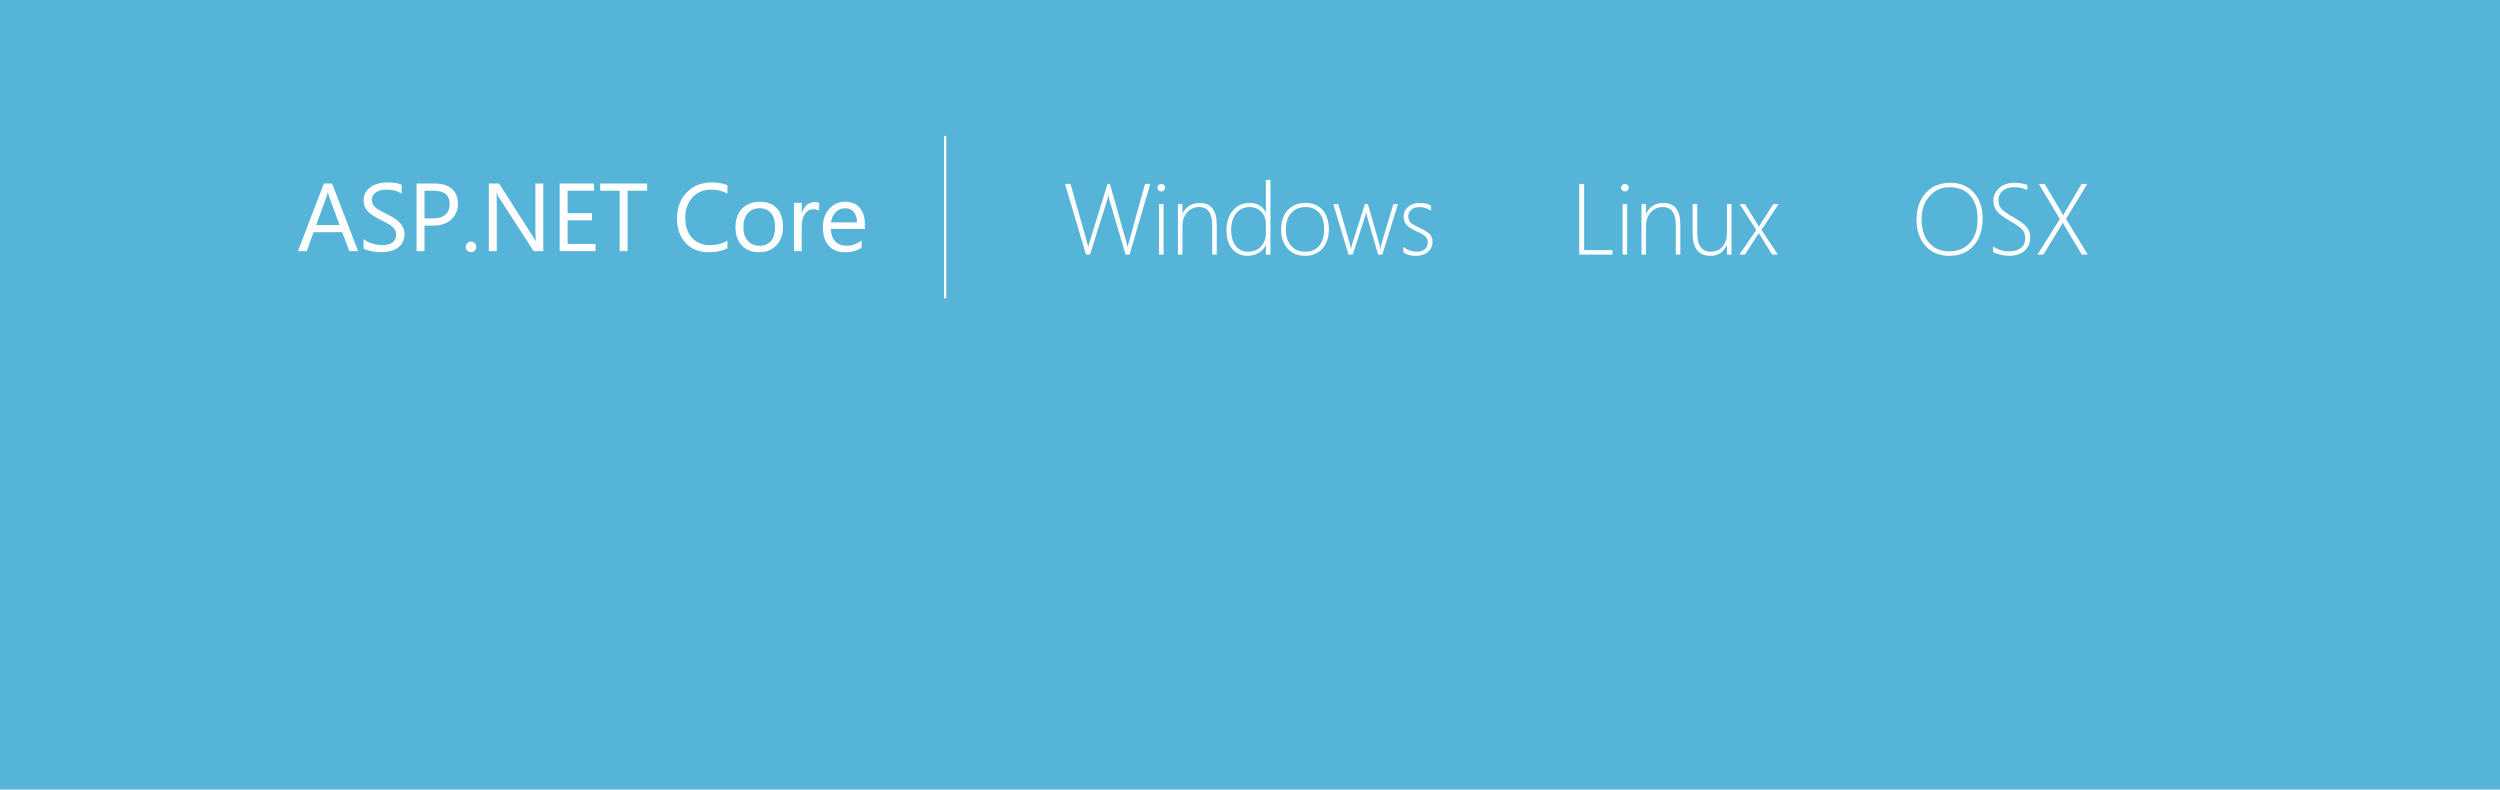
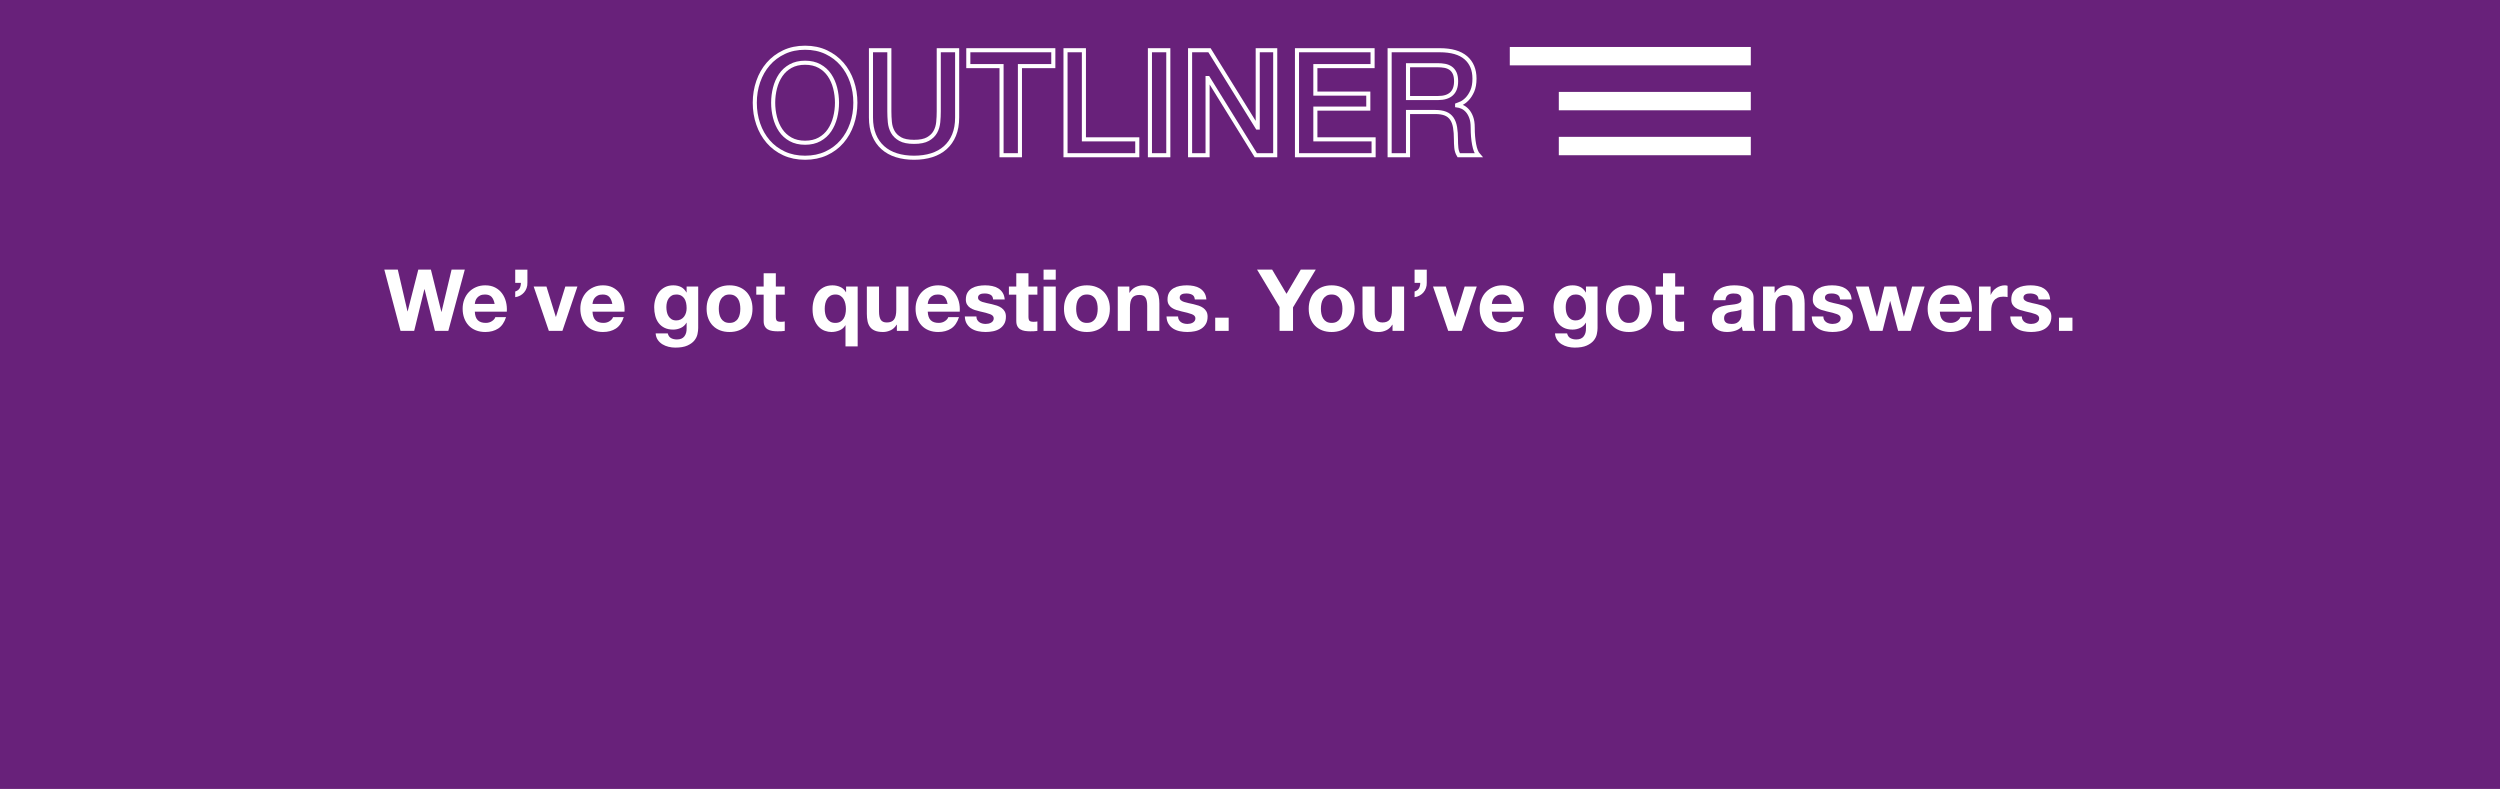
- <svg xmlns="http://www.w3.org/2000/svg" viewBox="0 0 1140 360" enable-background="new 0 0 1140 360">
-   <path fill="#56B4D9" d="M0 0h1140v360h-1140v-360z" />
-   <path fill="#fff" d="M163.29 114.514h-3.996l-3.266-8.637h-13.063l-3.072 8.637h-4.018l11.816-30.809h3.738l11.861 30.809zm-8.443-11.881l-4.834-13.127c-.158-.43-.315-1.117-.473-2.063h-.086c-.144.874-.308 1.562-.494 2.063l-4.791 13.127h10.678zm10.921 10.635v-4.254c.487.43 1.07.816 1.751 1.16.68.344 1.396.634 2.148.87s1.507.419 2.267.548c.759.129 1.461.193 2.105.193 2.22 0 3.878-.412 4.974-1.235s1.644-2.009 1.644-3.556c0-.831-.183-1.554-.548-2.17s-.87-1.178-1.515-1.687-1.407-.995-2.288-1.461-1.83-.956-2.847-1.472c-1.074-.544-2.077-1.096-3.008-1.654-.931-.559-1.74-1.175-2.428-1.848s-1.229-1.436-1.622-2.288c-.394-.853-.591-1.852-.591-2.997 0-1.403.308-2.625.924-3.663.616-1.038 1.425-1.895 2.428-2.567 1.002-.673 2.145-1.175 3.427-1.504 1.282-.329 2.589-.494 3.921-.494 3.036 0 5.249.365 6.639 1.096v4.061c-1.819-1.261-4.154-1.891-7.004-1.891-.788 0-1.576.082-2.363.247-.788.165-1.49.434-2.105.806-.616.372-1.117.853-1.504 1.439s-.58 1.304-.58 2.148c0 .788.146 1.468.44 2.041.293.573.727 1.096 1.3 1.568.573.473 1.271.931 2.095 1.375.823.444 1.772.931 2.847 1.461 1.103.544 2.148 1.117 3.137 1.719s1.854 1.268 2.6 1.998c.745.73 1.335 1.54 1.772 2.428.437.888.655 1.905.655 3.051 0 1.519-.297 2.804-.892 3.856-.595 1.053-1.396 1.908-2.406 2.567s-2.174 1.135-3.491 1.429c-1.318.293-2.707.44-4.168.44-.487 0-1.089-.04-1.805-.118-.716-.079-1.447-.193-2.191-.344-.745-.15-1.45-.337-2.116-.559s-1.202-.467-1.602-.739zm27.808-10.399v11.645h-3.609v-30.809h8.465c3.294 0 5.847.802 7.659 2.406 1.812 1.604 2.718 3.867 2.718 6.789s-1.006 5.313-3.019 7.176c-2.013 1.862-4.73 2.793-8.153 2.793h-4.061zm0-15.898v12.633h3.781c2.492 0 4.394-.569 5.704-1.708s1.966-2.746 1.966-4.823c0-4.067-2.406-6.102-7.219-6.102h-4.232zm21.169 28.015c-.659 0-1.221-.236-1.687-.709-.466-.473-.698-1.038-.698-1.697s.232-1.229.698-1.708c.465-.479 1.027-.72 1.687-.72.673 0 1.246.24 1.719.72s.709 1.049.709 1.708-.236 1.225-.709 1.697-1.047.709-1.719.709zm33.007-.472h-4.426l-15.855-24.557c-.401-.616-.73-1.261-.988-1.934h-.129c.114.659.172 2.069.172 4.232v22.258h-3.609v-30.808h4.684l15.426 24.17c.645 1.003 1.06 1.69 1.246 2.063h.086c-.144-.888-.215-2.399-.215-4.533v-21.7h3.609v30.809zm23.79 0h-16.328v-30.809h15.641v3.266h-12.031v10.248h11.129v3.244h-11.129v10.785h12.719v3.266zm23.533-27.543h-8.895v27.543h-3.609v-27.543h-8.873v-3.266h21.377v3.266zm36.623 26.254c-2.277 1.203-5.113 1.805-8.508 1.805-4.383 0-7.892-1.411-10.527-4.232-2.636-2.821-3.953-6.524-3.953-11.107 0-4.927 1.482-8.909 4.447-11.945s6.725-4.555 11.279-4.555c2.922 0 5.342.423 7.262 1.268v3.846c-2.206-1.231-4.641-1.848-7.305-1.848-3.538 0-6.406 1.182-8.604 3.545-2.199 2.363-3.298 5.521-3.298 9.475 0 3.753 1.027 6.742 3.083 8.97 2.055 2.228 4.751 3.341 8.089 3.341 3.094 0 5.772-.688 8.035-2.063v3.5zm14.38 1.804c-3.251 0-5.848-1.027-7.788-3.083-1.941-2.056-2.911-4.78-2.911-8.175 0-3.695 1.01-6.581 3.029-8.658s4.748-3.115 8.186-3.115c3.28 0 5.84 1.01 7.681 3.029 1.84 2.02 2.761 4.819 2.761 8.4 0 3.509-.992 6.32-2.976 8.433-1.984 2.113-4.645 3.169-7.982 3.169zm.258-20.066c-2.263 0-4.054.77-5.371 2.31-1.318 1.54-1.977 3.663-1.977 6.37 0 2.606.666 4.662 1.998 6.166s3.115 2.256 5.35 2.256c2.277 0 4.028-.737 5.253-2.213s1.837-3.573 1.837-6.295c0-2.75-.612-4.87-1.837-6.359s-2.976-2.235-5.253-2.235zm27.185 1.117c-.616-.473-1.504-.709-2.664-.709-1.504 0-2.761.709-3.771 2.127s-1.515 3.352-1.515 5.801v11.215h-3.523v-22h3.523v4.533h.086c.501-1.547 1.268-2.754 2.299-3.62s2.184-1.3 3.459-1.3c.917 0 1.618.101 2.105.301v3.652zm20.89 8.315h-15.533c.057 2.449.716 4.34 1.977 5.672 1.26 1.332 2.993 1.998 5.199 1.998 2.478 0 4.755-.816 6.832-2.449v3.309c-1.934 1.403-4.49 2.105-7.67 2.105-3.108 0-5.55-.999-7.326-2.997-1.776-1.998-2.664-4.809-2.664-8.433 0-3.423.97-6.213 2.911-8.368 1.94-2.155 4.351-3.233 7.229-3.233s5.106.931 6.682 2.793c1.575 1.862 2.363 4.447 2.363 7.756v1.847zm-3.61-2.987c-.015-2.034-.505-3.616-1.472-4.748s-2.31-1.697-4.028-1.697c-1.662 0-3.072.595-4.232 1.783s-1.876 2.743-2.148 4.662h11.88zm40.699-39.408h-1v74h1v-74zm83.592 54.095h-1.842l-7.165-24.235c-.359-1.243-.562-2.253-.606-3.032h-.09c-.045.659-.277 1.655-.696 2.987l-7.637 24.28h-1.842l-9.568-32.209h2.493l7.345 25.808c.329 1.168.562 2.119.696 2.853h.09c.09-.554.352-1.505.786-2.853l7.951-25.808h1.123l7.3 25.808c.344 1.198.576 2.149.696 2.853h.09c.075-.419.194-.898.359-1.438l7.547-27.223h2.403l-9.433 32.209zm14.445-28.795c-.449 0-.846-.165-1.19-.494-.345-.329-.517-.749-.517-1.258 0-.494.176-.895.528-1.202.352-.307.745-.46 1.179-.46.464 0 .872.15 1.224.449.352.3.528.704.528 1.213 0 .479-.172.891-.517 1.235-.344.345-.756.517-1.235.517zm-1.011 28.795v-23h2.066v23h-2.066zm24.239 0v-13.387c0-5.525-1.992-8.288-5.975-8.288-2.216 0-4.036.813-5.458 2.437-1.423 1.625-2.134 3.635-2.134 6.031v13.207h-2.066v-23h2.066v4.178h.09c1.677-3.159 4.297-4.739 7.861-4.739 2.485 0 4.387.828 5.705 2.482 1.317 1.655 1.977 4.017 1.977 7.086v13.993h-2.066zm24.485 0v-4.178h-.09c-.748 1.453-1.855 2.605-3.324 3.459-1.467.854-3.122 1.28-4.963 1.28-2.83 0-5.14-1.033-6.929-3.1-1.79-2.066-2.684-4.919-2.684-8.558 0-3.713.977-6.719 2.931-9.018 1.954-2.298 4.488-3.448 7.603-3.448 3.445 0 5.9 1.415 7.367 4.245h.09v-14.733h2.066v34.051h-2.067zm0-13.993c0-2.141-.678-3.957-2.031-5.447-1.355-1.49-3.18-2.235-5.47-2.235-2.411 0-4.402.925-5.975 2.774-1.572 1.85-2.358 4.391-2.358 7.625 0 3.175.708 5.626 2.123 7.356s3.238 2.594 5.469 2.594c2.62 0 4.649-.812 6.086-2.437 1.438-1.625 2.156-3.605 2.156-5.941v-4.289zm17.838 14.554c-3.354 0-6.009-1.104-7.962-3.313-1.955-2.208-2.932-5.08-2.932-8.614 0-3.818 1.021-6.806 3.066-8.962 2.043-2.156 4.735-3.234 8.074-3.234 3.279 0 5.87 1.071 7.771 3.212 1.901 2.142 2.853 5.106 2.853 8.895 0 3.579-.97 6.477-2.909 8.692-1.938 2.216-4.592 3.324-7.961 3.324zm.157-22.236c-2.71 0-4.87.914-6.48 2.74-1.609 1.827-2.414 4.365-2.414 7.614 0 3.01.786 5.428 2.358 7.255s3.721 2.74 6.446 2.74c2.771 0 4.904-.898 6.401-2.695s2.246-4.29 2.246-7.479c0-3.279-.745-5.795-2.235-7.547-1.489-1.752-3.596-2.628-6.322-2.628zm35.087 21.675h-1.932l-5.009-17.34c-.135-.479-.255-1.123-.359-1.932h-.112c-.03.345-.18.974-.449 1.887l-5.615 17.385h-1.932l-6.94-23h2.291l5.346 18.351c.135.479.239 1.123.314 1.932h.18c.03-.434.172-1.078.427-1.932l5.84-18.351h1.415l5.211 18.351c.12.435.225 1.078.314 1.932h.18c0-.434.127-1.078.382-1.932l5.458-18.351h2.134l-7.144 23zm9.616-1.011v-2.493c.778.674 1.722 1.206 2.83 1.595 1.108.39 2.066.584 2.875.584 3.608 0 5.413-1.475 5.413-4.425 0-1.018-.396-1.887-1.19-2.605s-2.081-1.46-3.863-2.224c-2.201-.958-3.747-1.95-4.638-2.976-.892-1.025-1.337-2.272-1.337-3.74 0-1.872.715-3.384 2.146-4.537 1.43-1.153 3.192-1.729 5.289-1.729 1.977 0 3.669.404 5.076 1.213v2.336c-1.707-1.108-3.474-1.662-5.301-1.662-1.513 0-2.732.393-3.661 1.179s-1.393 1.808-1.393 3.066c0 1.093.292 1.98.876 2.662.584.682 1.872 1.464 3.863 2.347 2.396 1.078 4.043 2.078 4.941 2.999s1.348 2.145 1.348 3.672c0 1.827-.686 3.335-2.055 4.526-1.371 1.19-3.261 1.786-5.672 1.786-2.215-.002-4.064-.526-5.547-1.574zm80.185 1.011v-32.209h2.224v30.188h12.915v2.021h-15.139zm20.802-28.795c-.449 0-.846-.165-1.19-.494-.345-.329-.517-.749-.517-1.258 0-.494.176-.895.528-1.202.352-.307.744-.46 1.179-.46.464 0 .872.15 1.224.449.353.3.528.704.528 1.213 0 .479-.172.891-.517 1.235-.345.345-.756.517-1.235.517zm-1.011 28.795v-23h2.066v23h-2.066zm24.238 0v-13.387c0-5.525-1.991-8.288-5.975-8.288-2.216 0-4.035.813-5.458 2.437-1.423 1.625-2.134 3.635-2.134 6.031v13.207h-2.066v-23h2.066v4.178h.09c1.677-3.159 4.298-4.739 7.861-4.739 2.485 0 4.388.828 5.705 2.482 1.317 1.655 1.977 4.017 1.977 7.086v13.993h-2.066zm23.34 0v-4.178h-.09c-1.603 3.16-4.073 4.739-7.412 4.739-5.436 0-8.153-3.421-8.153-10.265v-13.296h2.089v12.78c0 3.115.513 5.376 1.539 6.783 1.025 1.408 2.639 2.111 4.84 2.111 2.142 0 3.875-.786 5.199-2.358 1.326-1.572 1.988-3.668 1.988-6.289v-13.027h2.066v23h-2.066zm15.727-11.276l7.502 11.275h-2.628l-6.064-9.703h-.09l-.809 1.28c-.104.18-.232.382-.382.606l-5.076 7.816h-2.516l7.682-11.23-7.547-11.77h2.426l5.121 8.243c.659 1.063 1.056 1.722 1.19 1.977h.09l1.146-1.887 5.346-8.333h2.426l-7.817 11.726zm85.656 11.837c-4.552 0-8.18-1.512-10.883-4.537-2.702-3.024-4.054-6.955-4.054-11.792 0-5.136 1.389-9.25 4.167-12.342 2.777-3.092 6.569-4.638 11.376-4.638 4.343 0 7.857 1.486 10.546 4.458 2.688 2.973 4.031 6.87 4.031 11.691 0 5.331-1.378 9.523-4.133 12.578s-6.438 4.582-11.05 4.582zm.224-31.288c-3.743 0-6.824 1.355-9.242 4.065-2.419 2.71-3.628 6.259-3.628 10.646 0 4.433 1.146 7.962 3.437 10.59s5.346 3.942 9.164 3.942c3.983 0 7.135-1.299 9.456-3.897 2.321-2.598 3.481-6.218 3.481-10.86 0-4.552-1.135-8.104-3.402-10.658-2.27-2.551-5.357-3.828-9.266-3.828zm19.702 29.581v-2.538c2.306 1.468 4.642 2.201 7.008 2.201 2.516 0 4.425-.52 5.728-1.561s1.954-2.497 1.954-4.369c0-1.647-.438-2.961-1.313-3.942-.877-.98-2.774-2.317-5.694-4.009-3.265-1.901-5.331-3.493-6.199-4.773s-1.303-2.759-1.303-4.436c0-2.276.884-4.208 2.65-5.795 1.767-1.587 4.125-2.381 7.075-2.381 1.917 0 3.833.322 5.75.966v2.336c-1.887-.854-3.9-1.28-6.042-1.28-2.187 0-3.919.554-5.2 1.662-1.279 1.108-1.92 2.516-1.92 4.223 0 1.647.438 2.958 1.314 3.931.875.974 2.766 2.299 5.671 3.976 3.01 1.707 5.013 3.223 6.009 4.548.995 1.325 1.493 2.849 1.493 4.571 0 2.471-.857 4.485-2.571 6.042-1.715 1.558-4.137 2.336-7.267 2.336-1.108 0-2.385-.172-3.829-.517-1.446-.345-2.551-.742-3.314-1.191zm40.5 1.146l-7.412-12.286c-.464-.764-.861-1.512-1.19-2.246h-.112c-.404.824-.831 1.572-1.28 2.246l-7.547 12.286h-2.673l10.175-16.239-9.568-15.97h2.673l7.21 12.106c.374.629.764 1.348 1.168 2.156h.09l1.19-2.156 7.165-12.106h2.583l-9.658 15.925 9.883 16.284h-2.697z" />
+ <svg xmlns="http://www.w3.org/2000/svg" version="1.1" id="Layer_1" x="0px" y="0px" width="612px" height="193px" viewBox="0 299.5 612 193" enable-background="new 0 299.5 612 193" xml:space="preserve">
+   <g id="Layer_1_1_">
+     <path fill="#68217A" d="M0,299.368h612v193.264H0V299.368z" />
+     <g enable-background="new    ">
+       <path fill="#FFFFFF" d="M106.472,380.5l-2.541-10.206h-0.042L101.39,380.5h-3.339l-3.969-14.994h3.297l2.373,10.206h0.042    l2.604-10.206h3.087l2.562,10.332h0.042l2.457-10.332h3.234l-4.032,14.994H106.472z" />
+       <path fill="#FFFFFF" d="M116.972,377.896c0.448,0.434,1.092,0.65,1.932,0.65c0.602,0,1.12-0.15,1.554-0.451    c0.434-0.301,0.7-0.62,0.798-0.956h2.625c-0.42,1.303-1.064,2.233-1.932,2.793c-0.869,0.561-1.918,0.841-3.15,0.841    c-0.854,0-1.624-0.137-2.31-0.41c-0.686-0.272-1.267-0.661-1.743-1.165c-0.476-0.504-0.844-1.106-1.103-1.807    c-0.259-0.699-0.389-1.47-0.389-2.31c0-0.812,0.133-1.567,0.399-2.268s0.644-1.306,1.134-1.817    c0.49-0.511,1.074-0.913,1.753-1.207c0.679-0.294,1.431-0.441,2.257-0.441c0.924,0,1.729,0.179,2.415,0.536    c0.686,0.356,1.25,0.837,1.69,1.438c0.441,0.602,0.759,1.288,0.956,2.058c0.196,0.771,0.266,1.575,0.21,2.415h-7.833    C116.278,376.762,116.523,377.462,116.972,377.896z M120.342,372.184c-0.357-0.392-0.899-0.588-1.627-0.588    c-0.476,0-0.872,0.081-1.187,0.242s-0.567,0.36-0.756,0.598c-0.189,0.238-0.322,0.49-0.399,0.757    c-0.077,0.266-0.123,0.504-0.137,0.714h4.851C120.947,373.15,120.699,372.576,120.342,372.184z" />
+       <path fill="#FFFFFF" d="M129.109,365.506v3.213c0.014,0.462-0.053,0.896-0.2,1.303c-0.147,0.405-0.354,0.763-0.62,1.07    c-0.266,0.309-0.584,0.563-0.955,0.767c-0.372,0.203-0.774,0.333-1.208,0.389v-1.386c0.532-0.182,0.896-0.452,1.092-0.809    c0.196-0.357,0.294-0.795,0.294-1.312h-1.386v-3.234H129.109z" />
+       <path fill="#FFFFFF" d="M134.359,380.5l-3.717-10.857h3.129l2.289,7.413h0.042l2.289-7.413h2.961l-3.675,10.857H134.359z" />
+       <path fill="#FFFFFF" d="M145.783,377.896c0.448,0.434,1.092,0.65,1.932,0.65c0.602,0,1.12-0.15,1.554-0.451    c0.434-0.301,0.7-0.62,0.798-0.956h2.625c-0.42,1.303-1.064,2.233-1.932,2.793c-0.869,0.561-1.918,0.841-3.15,0.841    c-0.854,0-1.624-0.137-2.31-0.41c-0.686-0.272-1.267-0.661-1.743-1.165c-0.476-0.504-0.844-1.106-1.103-1.807    c-0.259-0.699-0.389-1.47-0.389-2.31c0-0.812,0.133-1.567,0.399-2.268s0.644-1.306,1.134-1.817    c0.49-0.511,1.074-0.913,1.753-1.207c0.679-0.294,1.431-0.441,2.257-0.441c0.924,0,1.729,0.179,2.415,0.536    c0.686,0.356,1.25,0.837,1.69,1.438c0.441,0.602,0.759,1.288,0.956,2.058c0.196,0.771,0.266,1.575,0.21,2.415h-7.833    C145.09,376.762,145.335,377.462,145.783,377.896z M149.153,372.184c-0.357-0.392-0.899-0.588-1.627-0.588    c-0.476,0-0.872,0.081-1.187,0.242s-0.567,0.36-0.756,0.598c-0.189,0.238-0.322,0.49-0.399,0.757    c-0.077,0.266-0.123,0.504-0.137,0.714h4.851C149.759,373.15,149.511,372.576,149.153,372.184z" />
+       <path fill="#FFFFFF" d="M170.741,381.298c-0.119,0.56-0.375,1.082-0.767,1.564c-0.392,0.483-0.959,0.893-1.701,1.229    s-1.736,0.504-2.982,0.504c-0.532,0-1.075-0.066-1.627-0.199c-0.553-0.133-1.057-0.34-1.512-0.619    c-0.455-0.28-0.833-0.641-1.134-1.082c-0.301-0.44-0.473-0.97-0.515-1.585h2.961c0.14,0.56,0.413,0.948,0.819,1.165    c0.406,0.217,0.875,0.325,1.407,0.325c0.84,0,1.453-0.252,1.838-0.756c0.385-0.504,0.57-1.141,0.556-1.911v-1.428h-0.042    c-0.322,0.574-0.78,0.998-1.375,1.271c-0.595,0.273-1.222,0.409-1.879,0.409c-0.812,0-1.512-0.143-2.1-0.43    s-1.071-0.68-1.449-1.177c-0.378-0.496-0.655-1.077-0.83-1.742c-0.175-0.665-0.263-1.369-0.263-2.111    c0-0.699,0.102-1.375,0.305-2.026c0.203-0.65,0.5-1.225,0.893-1.722c0.392-0.497,0.878-0.893,1.459-1.187    c0.581-0.294,1.25-0.441,2.005-0.441c0.714,0,1.34,0.134,1.879,0.399s0.99,0.714,1.354,1.344h0.042v-1.449h2.835v10.164    C170.919,380.241,170.86,380.738,170.741,381.298z M166.657,377.686c0.322-0.168,0.588-0.392,0.798-0.672    c0.21-0.279,0.368-0.599,0.473-0.955c0.105-0.357,0.157-0.731,0.157-1.124c0-0.447-0.042-0.871-0.126-1.271    c-0.084-0.398-0.224-0.752-0.42-1.061c-0.196-0.308-0.455-0.553-0.777-0.734c-0.322-0.182-0.728-0.273-1.218-0.273    c-0.42,0-0.78,0.084-1.082,0.252c-0.301,0.168-0.553,0.396-0.756,0.683c-0.203,0.287-0.35,0.616-0.441,0.987    c-0.091,0.371-0.137,0.76-0.137,1.165c0,0.393,0.039,0.781,0.116,1.166c0.077,0.385,0.21,0.731,0.399,1.039    c0.189,0.309,0.438,0.561,0.746,0.756c0.308,0.196,0.693,0.295,1.155,0.295C165.964,377.938,166.334,377.854,166.657,377.686z" />
+       <path fill="#FFFFFF" d="M173.376,372.72c0.266-0.707,0.644-1.31,1.134-1.807c0.49-0.496,1.078-0.882,1.764-1.154    c0.686-0.273,1.456-0.41,2.31-0.41s1.628,0.137,2.321,0.41c0.693,0.272,1.284,0.658,1.774,1.154c0.49,0.497,0.868,1.1,1.134,1.807    s0.399,1.494,0.399,2.362s-0.133,1.652-0.399,2.352c-0.266,0.7-0.644,1.299-1.134,1.796c-0.49,0.497-1.082,0.879-1.774,1.145    s-1.467,0.399-2.321,0.399s-1.624-0.134-2.31-0.399c-0.687-0.266-1.274-0.647-1.764-1.145c-0.49-0.497-0.868-1.096-1.134-1.796    c-0.266-0.699-0.399-1.483-0.399-2.352S173.11,373.427,173.376,372.72z M176.085,376.353c0.084,0.413,0.228,0.784,0.431,1.113    c0.203,0.329,0.473,0.591,0.809,0.787s0.756,0.294,1.26,0.294c0.504,0,0.928-0.098,1.271-0.294    c0.343-0.196,0.616-0.458,0.819-0.787c0.203-0.329,0.346-0.7,0.43-1.113s0.126-0.837,0.126-1.271s-0.042-0.861-0.126-1.281    s-0.228-0.791-0.43-1.112c-0.203-0.322-0.476-0.585-0.819-0.788c-0.343-0.203-0.766-0.305-1.271-0.305    c-0.504,0-0.924,0.102-1.26,0.305s-0.606,0.466-0.809,0.788c-0.203,0.321-0.346,0.692-0.431,1.112    c-0.084,0.42-0.126,0.848-0.126,1.281S176.001,375.939,176.085,376.353z" />
+       <path fill="#FFFFFF" d="M192.108,369.643v1.995h-2.184v5.376c0,0.504,0.084,0.84,0.252,1.009c0.168,0.168,0.504,0.252,1.008,0.252    c0.168,0,0.329-0.007,0.483-0.021c0.154-0.014,0.301-0.035,0.441-0.062v2.31c-0.252,0.042-0.532,0.07-0.84,0.084    s-0.609,0.021-0.903,0.021c-0.462,0-0.9-0.032-1.312-0.095c-0.413-0.063-0.777-0.186-1.092-0.368    c-0.315-0.182-0.564-0.44-0.746-0.776c-0.182-0.336-0.273-0.777-0.273-1.323v-6.405h-1.806v-1.995h1.806v-3.255h2.982v3.255    H192.108z" />
+       <path fill="#FFFFFF" d="M206.976,384.301v-5.166h-0.042c-0.35,0.588-0.84,1.008-1.47,1.26c-0.63,0.253-1.281,0.379-1.953,0.379    c-0.504,0-1.026-0.095-1.564-0.284c-0.539-0.188-1.033-0.504-1.48-0.944c-0.448-0.441-0.819-1.022-1.113-1.743    c-0.294-0.721-0.441-1.606-0.441-2.657c0-0.741,0.098-1.462,0.294-2.162c0.196-0.7,0.497-1.319,0.903-1.859    c0.406-0.538,0.914-0.969,1.522-1.291s1.326-0.483,2.152-0.483c0.672,0,1.305,0.13,1.9,0.389c0.595,0.26,1.061,0.689,1.396,1.292    h0.042v-1.387h2.835v14.658H206.976z M202.02,376.353c0.084,0.413,0.228,0.784,0.431,1.113c0.203,0.329,0.469,0.591,0.798,0.787    s0.738,0.294,1.229,0.294s0.899-0.095,1.229-0.283c0.329-0.189,0.595-0.441,0.798-0.756c0.203-0.315,0.35-0.68,0.441-1.093    c0.091-0.412,0.136-0.843,0.136-1.291c0-0.42-0.045-0.84-0.136-1.26c-0.091-0.42-0.235-0.798-0.431-1.134    c-0.196-0.337-0.458-0.609-0.788-0.819s-0.724-0.315-1.187-0.315c-0.49,0-0.903,0.099-1.239,0.294    c-0.336,0.196-0.609,0.459-0.819,0.788s-0.361,0.7-0.452,1.112c-0.091,0.413-0.137,0.844-0.137,1.292    C201.894,375.516,201.936,375.939,202.02,376.353z" />
+       <path fill="#FFFFFF" d="M219.555,380.5v-1.512h-0.063c-0.378,0.63-0.868,1.085-1.47,1.364c-0.602,0.28-1.218,0.421-1.848,0.421    c-0.798,0-1.453-0.105-1.963-0.315c-0.511-0.21-0.914-0.507-1.208-0.893c-0.294-0.385-0.501-0.854-0.62-1.407    c-0.119-0.553-0.179-1.165-0.179-1.837v-6.679h2.982v6.133c0,0.896,0.14,1.564,0.42,2.005c0.28,0.441,0.777,0.662,1.491,0.662    c0.812,0,1.4-0.242,1.764-0.725c0.364-0.483,0.546-1.277,0.546-2.384v-5.691h2.982V380.5H219.555z" />
+       <path fill="#FFFFFF" d="M227.85,377.896c0.448,0.434,1.092,0.65,1.932,0.65c0.602,0,1.12-0.15,1.554-0.451    c0.434-0.301,0.7-0.62,0.798-0.956h2.625c-0.42,1.303-1.064,2.233-1.932,2.793c-0.869,0.561-1.918,0.841-3.15,0.841    c-0.854,0-1.624-0.137-2.31-0.41c-0.686-0.272-1.267-0.661-1.743-1.165c-0.476-0.504-0.844-1.106-1.103-1.807    c-0.259-0.699-0.389-1.47-0.389-2.31c0-0.812,0.133-1.567,0.399-2.268s0.644-1.306,1.134-1.817    c0.49-0.511,1.074-0.913,1.753-1.207c0.679-0.294,1.431-0.441,2.257-0.441c0.924,0,1.729,0.179,2.415,0.536    c0.686,0.356,1.25,0.837,1.69,1.438c0.441,0.602,0.759,1.288,0.956,2.058c0.196,0.771,0.266,1.575,0.21,2.415h-7.833    C227.157,376.762,227.402,377.462,227.85,377.896z M231.22,372.184c-0.357-0.392-0.899-0.588-1.627-0.588    c-0.476,0-0.872,0.081-1.187,0.242s-0.567,0.36-0.756,0.598c-0.189,0.238-0.322,0.49-0.399,0.757    c-0.077,0.266-0.123,0.504-0.137,0.714h4.851C231.826,373.15,231.578,372.576,231.22,372.184z" />
+       <path fill="#FFFFFF" d="M239.221,377.802c0.133,0.23,0.305,0.42,0.515,0.566c0.21,0.147,0.451,0.256,0.724,0.326    s0.557,0.104,0.851,0.104c0.21,0,0.431-0.024,0.662-0.073s0.441-0.126,0.63-0.231c0.189-0.104,0.347-0.244,0.473-0.42    c0.126-0.175,0.189-0.396,0.189-0.661c0-0.448-0.298-0.784-0.893-1.008c-0.595-0.224-1.425-0.448-2.488-0.672    c-0.434-0.099-0.858-0.214-1.271-0.347c-0.413-0.133-0.781-0.308-1.103-0.525c-0.322-0.217-0.581-0.489-0.777-0.818    c-0.196-0.329-0.294-0.731-0.294-1.208c0-0.7,0.137-1.273,0.41-1.722s0.633-0.802,1.082-1.061    c0.448-0.259,0.952-0.441,1.512-0.546c0.56-0.105,1.134-0.158,1.722-0.158s1.158,0.057,1.711,0.168    c0.553,0.112,1.046,0.302,1.48,0.567c0.434,0.267,0.794,0.619,1.082,1.061s0.458,0.997,0.515,1.67h-2.835    c-0.042-0.574-0.259-0.963-0.651-1.166c-0.392-0.203-0.854-0.305-1.386-0.305c-0.168,0-0.35,0.011-0.546,0.032    c-0.196,0.021-0.375,0.066-0.536,0.136c-0.161,0.07-0.297,0.172-0.409,0.305c-0.112,0.134-0.168,0.312-0.168,0.535    c0,0.267,0.098,0.483,0.294,0.651c0.196,0.168,0.451,0.305,0.766,0.409c0.315,0.105,0.675,0.2,1.082,0.284    s0.819,0.175,1.239,0.272c0.434,0.099,0.857,0.218,1.271,0.357c0.413,0.14,0.78,0.325,1.103,0.557    c0.322,0.23,0.581,0.518,0.777,0.86c0.196,0.344,0.294,0.767,0.294,1.271c0,0.714-0.144,1.312-0.431,1.796    s-0.661,0.871-1.124,1.165c-0.462,0.294-0.99,0.501-1.585,0.62c-0.595,0.118-1.2,0.179-1.816,0.179    c-0.63,0-1.246-0.063-1.848-0.189s-1.137-0.336-1.606-0.63s-0.854-0.683-1.155-1.166c-0.301-0.482-0.466-1.088-0.494-1.816h2.835    C239.021,377.294,239.088,377.57,239.221,377.802z" />
+       <path fill="#FFFFFF" d="M253.953,369.643v1.995h-2.184v5.376c0,0.504,0.084,0.84,0.252,1.009c0.168,0.168,0.504,0.252,1.008,0.252    c0.168,0,0.329-0.007,0.483-0.021c0.154-0.014,0.301-0.035,0.441-0.062v2.31c-0.252,0.042-0.532,0.07-0.84,0.084    s-0.609,0.021-0.903,0.021c-0.462,0-0.9-0.032-1.312-0.095c-0.413-0.063-0.777-0.186-1.092-0.368    c-0.315-0.182-0.564-0.44-0.746-0.776c-0.182-0.336-0.273-0.777-0.273-1.323v-6.405h-1.806v-1.995h1.806v-3.255h2.982v3.255    H253.953z" />
+       <path fill="#FFFFFF" d="M255.464,367.963v-2.457h2.982v2.457H255.464z M258.446,369.643V380.5h-2.982v-10.857H258.446z" />
+       <path fill="#FFFFFF" d="M260.861,372.72c0.266-0.707,0.644-1.31,1.134-1.807c0.49-0.496,1.078-0.882,1.764-1.154    c0.686-0.273,1.456-0.41,2.31-0.41s1.628,0.137,2.321,0.41c0.693,0.272,1.284,0.658,1.774,1.154c0.49,0.497,0.868,1.1,1.134,1.807    s0.399,1.494,0.399,2.362s-0.133,1.652-0.399,2.352c-0.266,0.7-0.644,1.299-1.134,1.796c-0.49,0.497-1.082,0.879-1.774,1.145    s-1.467,0.399-2.321,0.399s-1.624-0.134-2.31-0.399c-0.687-0.266-1.274-0.647-1.764-1.145c-0.49-0.497-0.868-1.096-1.134-1.796    c-0.266-0.699-0.399-1.483-0.399-2.352S260.595,373.427,260.861,372.72z M263.57,376.353c0.084,0.413,0.228,0.784,0.431,1.113    c0.203,0.329,0.473,0.591,0.809,0.787s0.756,0.294,1.26,0.294c0.504,0,0.928-0.098,1.271-0.294    c0.343-0.196,0.616-0.458,0.819-0.787c0.203-0.329,0.346-0.7,0.43-1.113s0.126-0.837,0.126-1.271s-0.042-0.861-0.126-1.281    s-0.228-0.791-0.43-1.112c-0.203-0.322-0.476-0.585-0.819-0.788c-0.343-0.203-0.766-0.305-1.271-0.305    c-0.504,0-0.924,0.102-1.26,0.305s-0.606,0.466-0.809,0.788c-0.203,0.321-0.346,0.692-0.431,1.112    c-0.084,0.42-0.126,0.848-0.126,1.281S263.486,375.939,263.57,376.353z" />
+       <path fill="#FFFFFF" d="M276.464,369.643v1.513h0.063c0.378-0.63,0.868-1.089,1.47-1.376c0.602-0.286,1.218-0.431,1.848-0.431    c0.798,0,1.452,0.109,1.963,0.326c0.511,0.217,0.914,0.518,1.208,0.902c0.294,0.386,0.5,0.854,0.62,1.407    c0.119,0.554,0.178,1.166,0.178,1.838v6.678h-2.982v-6.132c0-0.896-0.14-1.564-0.42-2.006c-0.28-0.44-0.777-0.661-1.491-0.661    c-0.812,0-1.4,0.241-1.764,0.725c-0.364,0.482-0.546,1.277-0.546,2.383v5.691h-2.982v-10.857H276.464z" />
+       <path fill="#FFFFFF" d="M288.591,377.802c0.133,0.23,0.305,0.42,0.515,0.566c0.21,0.147,0.451,0.256,0.724,0.326    s0.557,0.104,0.851,0.104c0.21,0,0.431-0.024,0.662-0.073s0.441-0.126,0.63-0.231c0.189-0.104,0.347-0.244,0.473-0.42    c0.126-0.175,0.189-0.396,0.189-0.661c0-0.448-0.298-0.784-0.893-1.008c-0.595-0.224-1.425-0.448-2.488-0.672    c-0.434-0.099-0.858-0.214-1.271-0.347c-0.413-0.133-0.781-0.308-1.103-0.525c-0.322-0.217-0.581-0.489-0.777-0.818    c-0.196-0.329-0.294-0.731-0.294-1.208c0-0.7,0.137-1.273,0.41-1.722s0.633-0.802,1.082-1.061    c0.448-0.259,0.952-0.441,1.512-0.546c0.56-0.105,1.134-0.158,1.722-0.158s1.158,0.057,1.711,0.168    c0.553,0.112,1.046,0.302,1.48,0.567c0.434,0.267,0.794,0.619,1.082,1.061s0.458,0.997,0.515,1.67h-2.835    c-0.042-0.574-0.259-0.963-0.651-1.166c-0.392-0.203-0.854-0.305-1.386-0.305c-0.168,0-0.35,0.011-0.546,0.032    c-0.196,0.021-0.375,0.066-0.536,0.136c-0.161,0.07-0.297,0.172-0.409,0.305c-0.112,0.134-0.168,0.312-0.168,0.535    c0,0.267,0.098,0.483,0.294,0.651c0.196,0.168,0.451,0.305,0.766,0.409c0.315,0.105,0.675,0.2,1.082,0.284    s0.819,0.175,1.239,0.272c0.434,0.099,0.857,0.218,1.271,0.357c0.413,0.14,0.78,0.325,1.103,0.557    c0.322,0.23,0.581,0.518,0.777,0.86c0.196,0.344,0.294,0.767,0.294,1.271c0,0.714-0.144,1.312-0.431,1.796    s-0.661,0.871-1.124,1.165c-0.462,0.294-0.99,0.501-1.585,0.62c-0.595,0.118-1.2,0.179-1.816,0.179    c-0.63,0-1.246-0.063-1.848-0.189s-1.137-0.336-1.606-0.63s-0.854-0.683-1.155-1.166c-0.301-0.482-0.466-1.088-0.494-1.816h2.835    C288.392,377.294,288.458,377.57,288.591,377.802z" />
+       <path fill="#FFFFFF" d="M300.781,377.266v3.234h-3.297v-3.234H300.781z" />
+       <path fill="#FFFFFF" d="M307.732,365.506h3.695l3.508,5.922l3.486-5.922h3.674l-5.564,9.24v5.754h-3.297v-5.838L307.732,365.506z" />
+       <path fill="#FFFFFF" d="M320.773,372.72c0.266-0.707,0.644-1.31,1.134-1.807c0.489-0.496,1.077-0.882,1.765-1.154    c0.686-0.273,1.455-0.41,2.309-0.41c0.854,0,1.629,0.137,2.321,0.41c0.692,0.272,1.284,0.658,1.774,1.154    c0.49,0.497,0.867,1.1,1.134,1.807s0.399,1.494,0.399,2.362s-0.133,1.652-0.399,2.352c-0.267,0.7-0.644,1.299-1.134,1.796    s-1.082,0.879-1.774,1.145s-1.467,0.399-2.321,0.399c-0.854,0-1.623-0.134-2.309-0.399c-0.688-0.266-1.275-0.647-1.765-1.145    c-0.49-0.497-0.868-1.096-1.134-1.796c-0.267-0.699-0.399-1.483-0.399-2.352S320.507,373.427,320.773,372.72z M323.482,376.353    c0.084,0.413,0.227,0.784,0.43,1.113s0.473,0.591,0.809,0.787s0.756,0.294,1.26,0.294c0.505,0,0.928-0.098,1.271-0.294    c0.343-0.196,0.615-0.458,0.818-0.787s0.347-0.7,0.431-1.113s0.126-0.837,0.126-1.271s-0.042-0.861-0.126-1.281    s-0.228-0.791-0.431-1.112c-0.203-0.322-0.476-0.585-0.818-0.788c-0.344-0.203-0.767-0.305-1.271-0.305    c-0.504,0-0.924,0.102-1.26,0.305s-0.605,0.466-0.809,0.788c-0.203,0.321-0.346,0.692-0.43,1.112s-0.127,0.848-0.127,1.281    S323.398,375.939,323.482,376.353z" />
+       <path fill="#FFFFFF" d="M340.891,380.5v-1.512h-0.062c-0.378,0.63-0.868,1.085-1.47,1.364c-0.603,0.28-1.218,0.421-1.849,0.421    c-0.797,0-1.452-0.105-1.963-0.315c-0.512-0.21-0.914-0.507-1.207-0.893c-0.295-0.385-0.502-0.854-0.62-1.407    c-0.119-0.553-0.179-1.165-0.179-1.837v-6.679h2.982v6.133c0,0.896,0.14,1.564,0.42,2.005c0.279,0.441,0.777,0.662,1.49,0.662    c0.812,0,1.4-0.242,1.765-0.725c0.364-0.483,0.546-1.277,0.546-2.384v-5.691h2.982V380.5H340.891z" />
+       <path fill="#FFFFFF" d="M349.27,365.506v3.213c0.014,0.462-0.053,0.896-0.199,1.303c-0.146,0.405-0.354,0.763-0.619,1.07    c-0.267,0.309-0.585,0.563-0.955,0.767c-0.372,0.203-0.774,0.333-1.208,0.389v-1.386c0.532-0.182,0.896-0.452,1.092-0.809    c0.196-0.357,0.294-0.795,0.294-1.312h-1.386v-3.234H349.27z" />
+       <path fill="#FFFFFF" d="M354.52,380.5l-3.717-10.857h3.129l2.289,7.413h0.042l2.289-7.413h2.961l-3.675,10.857H354.52z" />
+       <path fill="#FFFFFF" d="M365.943,377.896c0.448,0.434,1.092,0.65,1.932,0.65c0.603,0,1.121-0.15,1.555-0.451    s0.699-0.62,0.798-0.956h2.625c-0.42,1.303-1.063,2.233-1.932,2.793c-0.868,0.561-1.919,0.841-3.15,0.841    c-0.854,0-1.624-0.137-2.31-0.41c-0.687-0.272-1.268-0.661-1.743-1.165s-0.844-1.106-1.103-1.807    c-0.26-0.699-0.389-1.47-0.389-2.31c0-0.812,0.133-1.567,0.398-2.268c0.267-0.7,0.645-1.306,1.135-1.817    c0.49-0.511,1.074-0.913,1.754-1.207c0.678-0.294,1.431-0.441,2.257-0.441c0.925,0,1.729,0.179,2.415,0.536    c0.686,0.356,1.25,0.837,1.69,1.438c0.441,0.602,0.759,1.288,0.956,2.058c0.195,0.771,0.266,1.575,0.209,2.415h-7.832    C365.25,376.762,365.496,377.462,365.943,377.896z M369.314,372.184c-0.357-0.392-0.9-0.588-1.628-0.588    c-0.476,0-0.872,0.081-1.187,0.242s-0.566,0.36-0.756,0.598c-0.189,0.238-0.322,0.49-0.398,0.757    c-0.078,0.266-0.123,0.504-0.137,0.714h4.851C369.92,373.15,369.672,372.576,369.314,372.184z" />
+       <path fill="#FFFFFF" d="M390.902,381.298c-0.119,0.56-0.375,1.082-0.768,1.564c-0.392,0.483-0.959,0.893-1.701,1.229    s-1.735,0.504-2.981,0.504c-0.532,0-1.075-0.066-1.628-0.199s-1.057-0.34-1.512-0.619c-0.455-0.28-0.833-0.641-1.134-1.082    c-0.302-0.44-0.473-0.97-0.515-1.585h2.961c0.141,0.56,0.413,0.948,0.819,1.165c0.405,0.217,0.874,0.325,1.407,0.325    c0.84,0,1.452-0.252,1.838-0.756c0.385-0.504,0.57-1.141,0.556-1.911v-1.428h-0.042c-0.322,0.574-0.78,0.998-1.375,1.271    c-0.596,0.273-1.223,0.409-1.88,0.409c-0.812,0-1.513-0.143-2.101-0.43s-1.07-0.68-1.448-1.177    c-0.378-0.496-0.655-1.077-0.829-1.742c-0.176-0.665-0.264-1.369-0.264-2.111c0-0.699,0.102-1.375,0.305-2.026    c0.203-0.65,0.501-1.225,0.893-1.722c0.393-0.497,0.879-0.893,1.46-1.187s1.249-0.441,2.005-0.441c0.715,0,1.341,0.134,1.88,0.399    s0.99,0.714,1.354,1.344h0.042v-1.449h2.835v10.164C391.08,380.241,391.021,380.738,390.902,381.298z M386.817,377.686    c0.321-0.168,0.588-0.392,0.798-0.672c0.21-0.279,0.367-0.599,0.473-0.955c0.105-0.357,0.157-0.731,0.157-1.124    c0-0.447-0.042-0.871-0.126-1.271c-0.084-0.398-0.225-0.752-0.42-1.061c-0.196-0.308-0.455-0.553-0.777-0.734    s-0.728-0.273-1.218-0.273c-0.42,0-0.78,0.084-1.081,0.252s-0.554,0.396-0.756,0.683c-0.203,0.287-0.351,0.616-0.441,0.987    c-0.092,0.371-0.137,0.76-0.137,1.165c0,0.393,0.039,0.781,0.115,1.166c0.077,0.385,0.211,0.731,0.399,1.039    c0.188,0.309,0.438,0.561,0.745,0.756c0.309,0.196,0.693,0.295,1.155,0.295C386.125,377.938,386.495,377.854,386.817,377.686z" />
+       <path fill="#FFFFFF" d="M393.537,372.72c0.266-0.707,0.645-1.31,1.135-1.807c0.489-0.496,1.077-0.882,1.764-1.154    c0.686-0.273,1.455-0.41,2.31-0.41s1.627,0.137,2.32,0.41c0.693,0.272,1.285,0.658,1.775,1.154c0.49,0.497,0.867,1.1,1.133,1.807    s0.4,1.494,0.4,2.362s-0.135,1.652-0.4,2.352c-0.266,0.7-0.643,1.299-1.133,1.796s-1.082,0.879-1.775,1.145    s-1.466,0.399-2.32,0.399s-1.624-0.134-2.31-0.399c-0.687-0.266-1.274-0.647-1.764-1.145c-0.49-0.497-0.869-1.096-1.135-1.796    c-0.266-0.699-0.398-1.483-0.398-2.352S393.271,373.427,393.537,372.72z M396.246,376.353c0.084,0.413,0.228,0.784,0.431,1.113    c0.202,0.329,0.473,0.591,0.809,0.787s0.756,0.294,1.26,0.294c0.505,0,0.928-0.098,1.271-0.294s0.616-0.458,0.819-0.787    s0.346-0.7,0.43-1.113s0.127-0.837,0.127-1.271s-0.043-0.861-0.127-1.281s-0.227-0.791-0.43-1.112    c-0.203-0.322-0.477-0.585-0.819-0.788s-0.766-0.305-1.271-0.305c-0.504,0-0.924,0.102-1.26,0.305s-0.606,0.466-0.809,0.788    c-0.203,0.321-0.347,0.692-0.431,1.112s-0.126,0.848-0.126,1.281S396.162,375.939,396.246,376.353z" />
+       <path fill="#FFFFFF" d="M412.269,369.643v1.995h-2.184v5.376c0,0.504,0.084,0.84,0.252,1.009c0.168,0.168,0.504,0.252,1.008,0.252    c0.168,0,0.329-0.007,0.483-0.021c0.153-0.014,0.301-0.035,0.44-0.062v2.31c-0.252,0.042-0.532,0.07-0.84,0.084    s-0.608,0.021-0.902,0.021c-0.463,0-0.9-0.032-1.312-0.095c-0.414-0.063-0.777-0.186-1.093-0.368    c-0.314-0.182-0.563-0.44-0.745-0.776c-0.183-0.336-0.273-0.777-0.273-1.323v-6.405h-1.806v-1.995h1.806v-3.255h2.982v3.255    H412.269z" />
+       <path fill="#FFFFFF" d="M419.409,372.982c0.042-0.7,0.217-1.281,0.525-1.743c0.308-0.462,0.699-0.833,1.176-1.113    c0.476-0.28,1.012-0.479,1.606-0.599c0.595-0.118,1.193-0.179,1.796-0.179c0.546,0,1.099,0.039,1.658,0.116    c0.561,0.077,1.071,0.228,1.533,0.451s0.84,0.535,1.134,0.935c0.295,0.398,0.441,0.928,0.441,1.585v5.649    c0,0.49,0.028,0.959,0.084,1.407s0.154,0.784,0.294,1.008h-3.023c-0.057-0.168-0.103-0.339-0.137-0.515    c-0.035-0.175-0.06-0.354-0.073-0.535c-0.477,0.49-1.037,0.833-1.681,1.028c-0.644,0.196-1.302,0.295-1.974,0.295    c-0.519,0-1.001-0.063-1.449-0.189s-0.84-0.322-1.176-0.588s-0.599-0.602-0.788-1.008c-0.188-0.406-0.283-0.89-0.283-1.449    c0-0.616,0.108-1.124,0.325-1.522c0.218-0.399,0.497-0.718,0.841-0.956c0.343-0.237,0.734-0.416,1.176-0.535    c0.44-0.119,0.885-0.213,1.333-0.283s0.89-0.126,1.323-0.168s0.819-0.105,1.155-0.189s0.602-0.206,0.798-0.367    s0.287-0.396,0.273-0.703c0-0.322-0.053-0.578-0.158-0.767c-0.104-0.189-0.245-0.336-0.42-0.441    c-0.175-0.104-0.378-0.175-0.608-0.21c-0.231-0.035-0.48-0.053-0.746-0.053c-0.588,0-1.05,0.126-1.386,0.378    s-0.532,0.672-0.588,1.261H419.409z M426.298,375.187c-0.127,0.112-0.284,0.2-0.473,0.263c-0.189,0.063-0.393,0.116-0.609,0.158    s-0.444,0.077-0.683,0.104c-0.238,0.028-0.476,0.063-0.714,0.105c-0.224,0.042-0.444,0.098-0.661,0.168    c-0.218,0.07-0.406,0.164-0.567,0.283s-0.291,0.27-0.389,0.451c-0.098,0.183-0.146,0.413-0.146,0.693    c0,0.266,0.049,0.49,0.146,0.672c0.098,0.183,0.231,0.325,0.399,0.431c0.168,0.104,0.363,0.179,0.588,0.221    c0.224,0.042,0.455,0.062,0.693,0.062c0.588,0,1.042-0.098,1.364-0.294c0.322-0.195,0.561-0.431,0.714-0.703    c0.154-0.273,0.249-0.55,0.284-0.83c0.034-0.279,0.053-0.504,0.053-0.672V375.187z" />
+       <path fill="#FFFFFF" d="M434.424,369.643v1.513h0.063c0.378-0.63,0.867-1.089,1.47-1.376c0.602-0.286,1.218-0.431,1.848-0.431    c0.799,0,1.453,0.109,1.964,0.326s0.913,0.518,1.208,0.902c0.294,0.386,0.5,0.854,0.619,1.407    c0.119,0.554,0.179,1.166,0.179,1.838v6.678h-2.982v-6.132c0-0.896-0.14-1.564-0.42-2.006c-0.28-0.44-0.777-0.661-1.491-0.661    c-0.812,0-1.399,0.241-1.764,0.725c-0.364,0.482-0.546,1.277-0.546,2.383v5.691h-2.982v-10.857H434.424z" />
+       <path fill="#FFFFFF" d="M446.551,377.802c0.133,0.23,0.305,0.42,0.515,0.566c0.21,0.147,0.451,0.256,0.725,0.326    c0.272,0.07,0.557,0.104,0.851,0.104c0.21,0,0.43-0.024,0.661-0.073s0.441-0.126,0.63-0.231c0.189-0.104,0.347-0.244,0.473-0.42    c0.126-0.175,0.188-0.396,0.188-0.661c0-0.448-0.297-0.784-0.892-1.008c-0.596-0.224-1.425-0.448-2.489-0.672    c-0.434-0.099-0.857-0.214-1.271-0.347s-0.78-0.308-1.103-0.525c-0.322-0.217-0.581-0.489-0.776-0.818    c-0.196-0.329-0.294-0.731-0.294-1.208c0-0.7,0.136-1.273,0.409-1.722s0.633-0.802,1.081-1.061s0.952-0.441,1.513-0.546    c0.56-0.105,1.134-0.158,1.722-0.158s1.158,0.057,1.712,0.168c0.553,0.112,1.046,0.302,1.48,0.567    c0.434,0.267,0.794,0.619,1.081,1.061s0.459,0.997,0.515,1.67h-2.835c-0.042-0.574-0.26-0.963-0.651-1.166    s-0.854-0.305-1.386-0.305c-0.168,0-0.35,0.011-0.546,0.032c-0.196,0.021-0.375,0.066-0.535,0.136    c-0.161,0.07-0.298,0.172-0.41,0.305c-0.112,0.134-0.168,0.312-0.168,0.535c0,0.267,0.098,0.483,0.294,0.651    s0.452,0.305,0.767,0.409c0.315,0.105,0.676,0.2,1.082,0.284c0.405,0.084,0.818,0.175,1.238,0.272    c0.435,0.099,0.857,0.218,1.271,0.357s0.78,0.325,1.103,0.557c0.322,0.23,0.581,0.518,0.777,0.86    c0.196,0.344,0.294,0.767,0.294,1.271c0,0.714-0.144,1.312-0.431,1.796s-0.661,0.871-1.123,1.165s-0.991,0.501-1.586,0.62    c-0.595,0.118-1.2,0.179-1.816,0.179c-0.63,0-1.246-0.063-1.848-0.189c-0.603-0.126-1.138-0.336-1.606-0.63    c-0.47-0.294-0.854-0.683-1.155-1.166c-0.301-0.482-0.466-1.088-0.493-1.816h2.835    C446.352,377.294,446.418,377.57,446.551,377.802z" />
+       <path fill="#FFFFFF" d="M464.663,380.5l-1.932-7.287h-0.042l-1.848,7.287h-3.087l-3.444-10.857h3.15l1.995,7.371h0.042    l1.806-7.371h2.897l1.849,7.351h0.042l1.995-7.351h3.065l-3.423,10.857H464.663z" />
+       <path fill="#FFFFFF" d="M475.604,377.896c0.447,0.434,1.092,0.65,1.932,0.65c0.602,0,1.12-0.15,1.554-0.451    c0.435-0.301,0.7-0.62,0.799-0.956h2.625c-0.42,1.303-1.064,2.233-1.933,2.793c-0.868,0.561-1.918,0.841-3.149,0.841    c-0.854,0-1.625-0.137-2.311-0.41c-0.686-0.272-1.267-0.661-1.743-1.165c-0.476-0.504-0.843-1.106-1.103-1.807    c-0.259-0.699-0.388-1.47-0.388-2.31c0-0.812,0.133-1.567,0.398-2.268s0.644-1.306,1.134-1.817    c0.49-0.511,1.074-0.913,1.754-1.207c0.679-0.294,1.432-0.441,2.258-0.441c0.924,0,1.729,0.179,2.415,0.536    c0.686,0.356,1.249,0.837,1.69,1.438c0.44,0.602,0.759,1.288,0.955,2.058c0.196,0.771,0.266,1.575,0.21,2.415h-7.833    C474.911,376.762,475.156,377.462,475.604,377.896z M478.975,372.184c-0.356-0.392-0.899-0.588-1.627-0.588    c-0.477,0-0.872,0.081-1.187,0.242c-0.315,0.161-0.567,0.36-0.756,0.598c-0.189,0.238-0.322,0.49-0.399,0.757    c-0.077,0.266-0.123,0.504-0.137,0.714h4.852C479.58,373.15,479.332,372.576,478.975,372.184z" />
+       <path fill="#FFFFFF" d="M487.301,369.643v2.017h0.042c0.14-0.336,0.329-0.647,0.567-0.935c0.237-0.287,0.511-0.532,0.819-0.735    c0.308-0.202,0.637-0.36,0.986-0.473c0.35-0.111,0.714-0.168,1.092-0.168c0.196,0,0.413,0.035,0.651,0.105v2.771    c-0.14-0.027-0.308-0.052-0.504-0.073c-0.196-0.021-0.386-0.031-0.567-0.031c-0.546,0-1.008,0.091-1.386,0.272    c-0.378,0.183-0.683,0.431-0.913,0.746c-0.231,0.314-0.396,0.683-0.494,1.103s-0.146,0.875-0.146,1.365v4.893h-2.982v-10.857    H487.301z" />
+       <path fill="#FFFFFF" d="M495.145,377.802c0.133,0.23,0.305,0.42,0.515,0.566c0.21,0.147,0.451,0.256,0.725,0.326    c0.272,0.07,0.557,0.104,0.851,0.104c0.21,0,0.43-0.024,0.661-0.073s0.441-0.126,0.63-0.231c0.189-0.104,0.347-0.244,0.473-0.42    c0.126-0.175,0.188-0.396,0.188-0.661c0-0.448-0.297-0.784-0.892-1.008c-0.596-0.224-1.425-0.448-2.489-0.672    c-0.434-0.099-0.857-0.214-1.271-0.347s-0.78-0.308-1.103-0.525c-0.322-0.217-0.581-0.489-0.776-0.818    c-0.196-0.329-0.294-0.731-0.294-1.208c0-0.7,0.136-1.273,0.409-1.722s0.633-0.802,1.081-1.061s0.952-0.441,1.513-0.546    c0.56-0.105,1.134-0.158,1.722-0.158s1.158,0.057,1.712,0.168c0.553,0.112,1.046,0.302,1.48,0.567    c0.434,0.267,0.794,0.619,1.081,1.061s0.459,0.997,0.515,1.67h-2.835c-0.042-0.574-0.26-0.963-0.651-1.166    s-0.854-0.305-1.386-0.305c-0.168,0-0.35,0.011-0.546,0.032c-0.196,0.021-0.375,0.066-0.535,0.136    c-0.161,0.07-0.298,0.172-0.41,0.305c-0.112,0.134-0.168,0.312-0.168,0.535c0,0.267,0.098,0.483,0.294,0.651    s0.452,0.305,0.767,0.409c0.315,0.105,0.676,0.2,1.082,0.284c0.405,0.084,0.818,0.175,1.238,0.272    c0.435,0.099,0.857,0.218,1.271,0.357s0.78,0.325,1.103,0.557c0.322,0.23,0.581,0.518,0.777,0.86    c0.196,0.344,0.294,0.767,0.294,1.271c0,0.714-0.144,1.312-0.431,1.796s-0.661,0.871-1.123,1.165s-0.991,0.501-1.586,0.62    c-0.595,0.118-1.2,0.179-1.816,0.179c-0.63,0-1.246-0.063-1.848-0.189c-0.603-0.126-1.138-0.336-1.606-0.63    c-0.47-0.294-0.854-0.683-1.155-1.166c-0.301-0.482-0.466-1.088-0.493-1.816h2.835    C494.945,377.294,495.012,377.57,495.145,377.802z" />
+       <path fill="#FFFFFF" d="M507.334,377.266v3.234h-3.297v-3.234H507.334z" />
+     </g>
+   </g>
+   <g id="Layer_2">
+     <g>
+       <g enable-background="new    ">
+         <path fill="none" stroke="#FFFFFF" stroke-miterlimit="10" d="M197.084,311.184c1.919,0,3.642,0.36,5.166,1.08     c1.523,0.721,2.813,1.692,3.87,2.916c1.056,1.225,1.866,2.652,2.43,4.284c0.563,1.633,0.846,3.36,0.846,5.185     c0,1.848-0.283,3.588-0.846,5.22c-0.564,1.632-1.374,3.06-2.43,4.284c-1.056,1.224-2.346,2.19-3.87,2.897     c-1.524,0.708-3.247,1.062-5.166,1.062c-1.92,0-3.643-0.354-5.166-1.062c-1.524-0.707-2.814-1.674-3.87-2.897     c-1.057-1.225-1.866-2.652-2.43-4.284s-0.846-3.372-0.846-5.22c0-1.824,0.282-3.552,0.846-5.185     c0.564-1.632,1.374-3.06,2.43-4.284c1.056-1.224,2.346-2.195,3.87-2.916C193.441,311.544,195.164,311.184,197.084,311.184z      M197.084,314.856c-1.368,0-2.551,0.275-3.546,0.827c-0.996,0.553-1.806,1.291-2.43,2.215c-0.625,0.924-1.086,1.974-1.386,3.149     c-0.3,1.177-0.45,2.376-0.45,3.601c0,1.224,0.149,2.424,0.45,3.6c0.3,1.176,0.762,2.227,1.386,3.15     c0.624,0.924,1.434,1.662,2.43,2.214c0.996,0.552,2.178,0.828,3.546,0.828c1.368,0,2.55-0.276,3.546-0.828     c0.996-0.552,1.806-1.29,2.43-2.214s1.086-1.975,1.386-3.15c0.3-1.176,0.45-2.376,0.45-3.6c0-1.225-0.15-2.424-0.45-3.601     c-0.3-1.176-0.762-2.226-1.386-3.149s-1.434-1.662-2.43-2.215C199.634,315.132,198.452,314.856,197.084,314.856z" />
+         <path fill="none" stroke="#FFFFFF" stroke-miterlimit="10" d="M213.212,311.796h4.5v14.977c0,0.863,0.042,1.74,0.126,2.628     c0.083,0.888,0.324,1.686,0.72,2.394s0.996,1.29,1.8,1.746c0.804,0.456,1.938,0.684,3.402,0.684c1.463,0,2.598-0.228,3.402-0.684     c0.804-0.456,1.404-1.038,1.8-1.746c0.396-0.708,0.635-1.506,0.72-2.394c0.084-0.888,0.126-1.765,0.126-2.628v-14.977h4.5v16.452     c0,1.656-0.252,3.096-0.756,4.32c-0.504,1.224-1.218,2.25-2.142,3.078c-0.924,0.827-2.034,1.445-3.33,1.854     s-2.736,0.612-4.32,0.612s-3.024-0.204-4.32-0.612c-1.296-0.408-2.406-1.026-3.33-1.854c-0.924-0.828-1.638-1.854-2.142-3.078     c-0.504-1.225-0.756-2.664-0.756-4.32V311.796z" />
+         <path fill="none" stroke="#FFFFFF" stroke-miterlimit="10" d="M237.043,311.796h20.808v3.888h-8.172V337.5h-4.5v-21.816h-8.136     V311.796z" />
+         <path fill="none" stroke="#FFFFFF" stroke-miterlimit="10" d="M260.838,311.796h4.5v21.816h13.068v3.888h-17.568V311.796z" />
+         <path fill="none" stroke="#FFFFFF" stroke-miterlimit="10" d="M281.502,311.796h4.5V337.5h-4.5V311.796z" />
+         <path fill="none" stroke="#FFFFFF" stroke-miterlimit="10" d="M291.331,311.796h4.752l11.736,18.937h0.072v-18.937h4.283V337.5     h-4.752l-11.699-18.9h-0.108v18.9h-4.284V311.796z" />
+         <path fill="none" stroke="#FFFFFF" stroke-miterlimit="10" d="M317.502,311.796h18.504v3.888h-14.004v6.732h12.959v3.672h-12.959     v7.524h14.256v3.888h-18.756V311.796z" />
+         <path fill="none" stroke="#FFFFFF" stroke-miterlimit="10" d="M340.182,311.796h12.275c2.832,0,4.956,0.612,6.372,1.836     c1.416,1.225,2.124,2.929,2.124,5.112c0,1.224-0.18,2.238-0.54,3.042c-0.36,0.805-0.78,1.452-1.26,1.944     c-0.48,0.492-0.954,0.846-1.422,1.062s-0.81,0.36-1.026,0.432v0.072c0.384,0.049,0.798,0.168,1.242,0.36     c0.443,0.192,0.857,0.498,1.242,0.918c0.383,0.42,0.701,0.966,0.954,1.638c0.252,0.672,0.378,1.512,0.378,2.521     c0,1.512,0.113,2.886,0.342,4.121c0.229,1.237,0.582,2.119,1.062,2.646h-4.824c-0.336-0.552-0.535-1.164-0.594-1.836     c-0.061-0.672-0.09-1.319-0.09-1.944c0-1.176-0.072-2.189-0.217-3.042c-0.145-0.852-0.408-1.56-0.792-2.124     c-0.384-0.563-0.906-0.978-1.565-1.242c-0.66-0.264-1.507-0.396-2.539-0.396h-6.623V337.5h-4.5V311.796z M344.682,323.496h7.38     c1.44,0,2.532-0.342,3.276-1.026c0.743-0.684,1.115-1.71,1.115-3.078c0-0.815-0.12-1.481-0.359-1.998     c-0.24-0.516-0.57-0.918-0.99-1.205c-0.42-0.288-0.9-0.48-1.44-0.576s-1.098-0.145-1.674-0.145h-7.308V323.496z" />
+       </g>
+       <rect x="369.597" y="311" fill="#FFFFFF" width="59" height="4.5" />
+       <rect x="381.597" y="322" fill="#FFFFFF" width="47" height="4.5" />
+       <rect x="381.597" y="333" fill="#FFFFFF" width="47" height="4.5" />
+     </g>
+   </g>
</svg>
